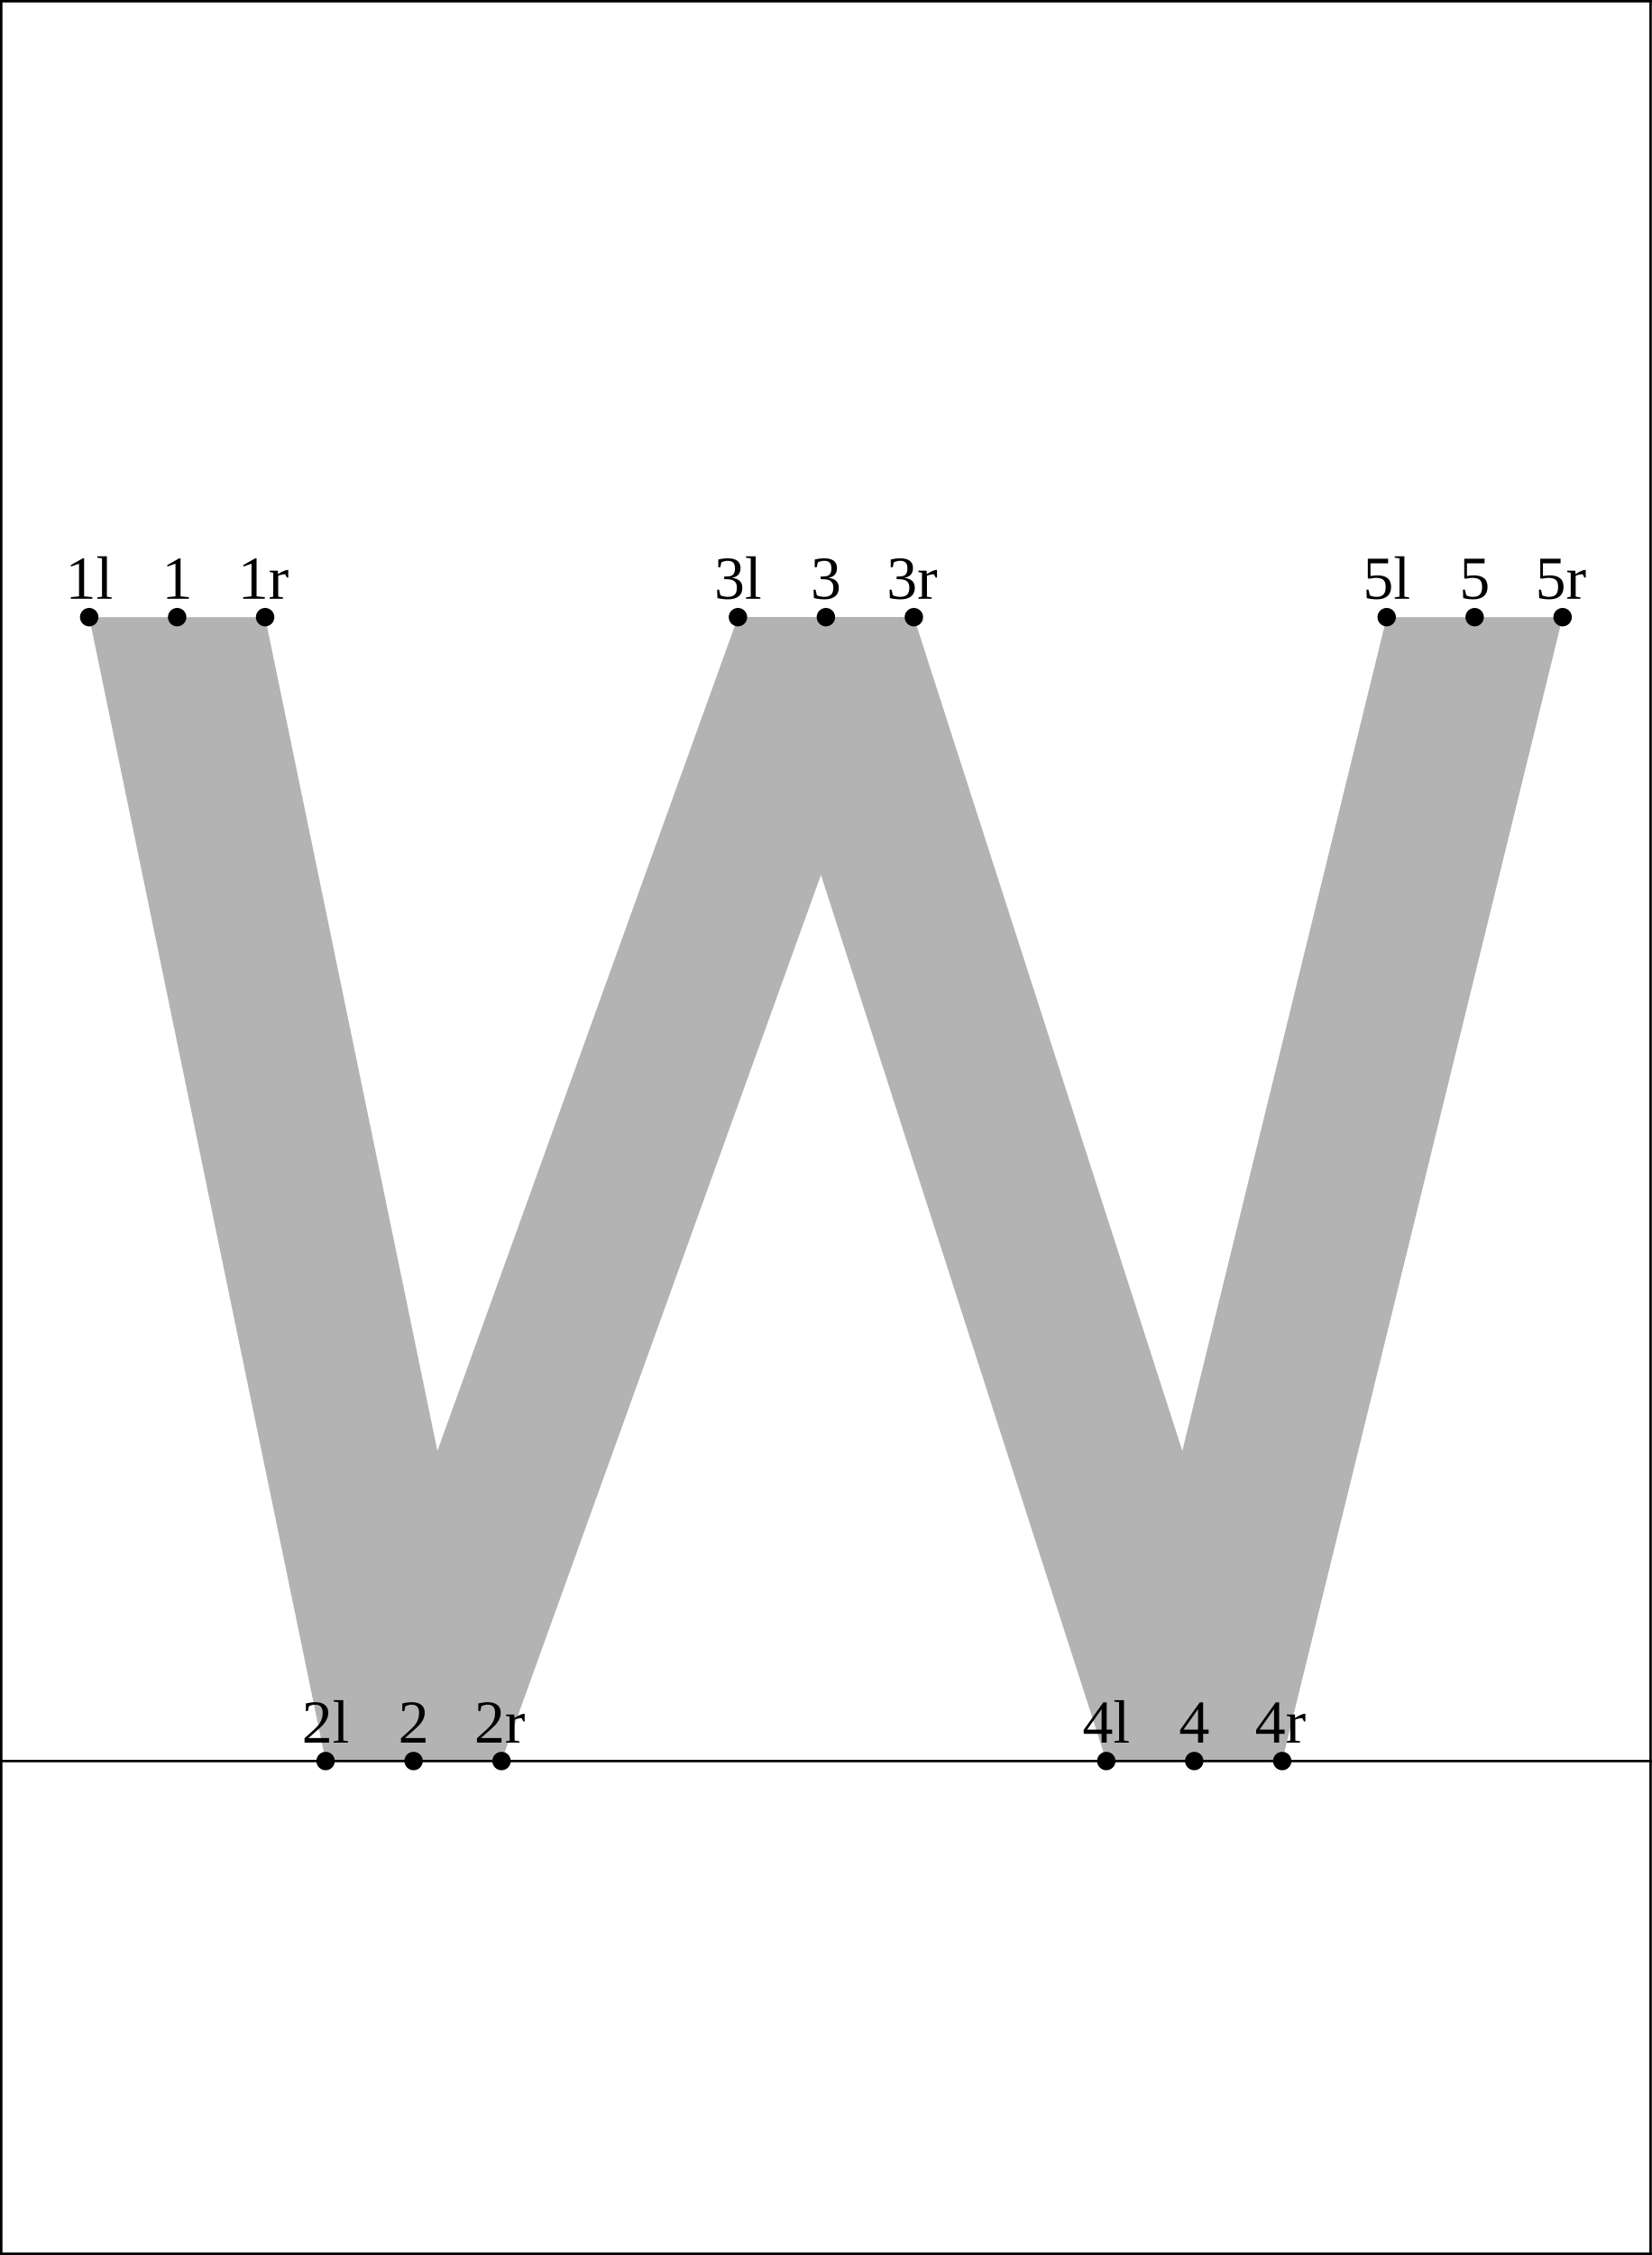
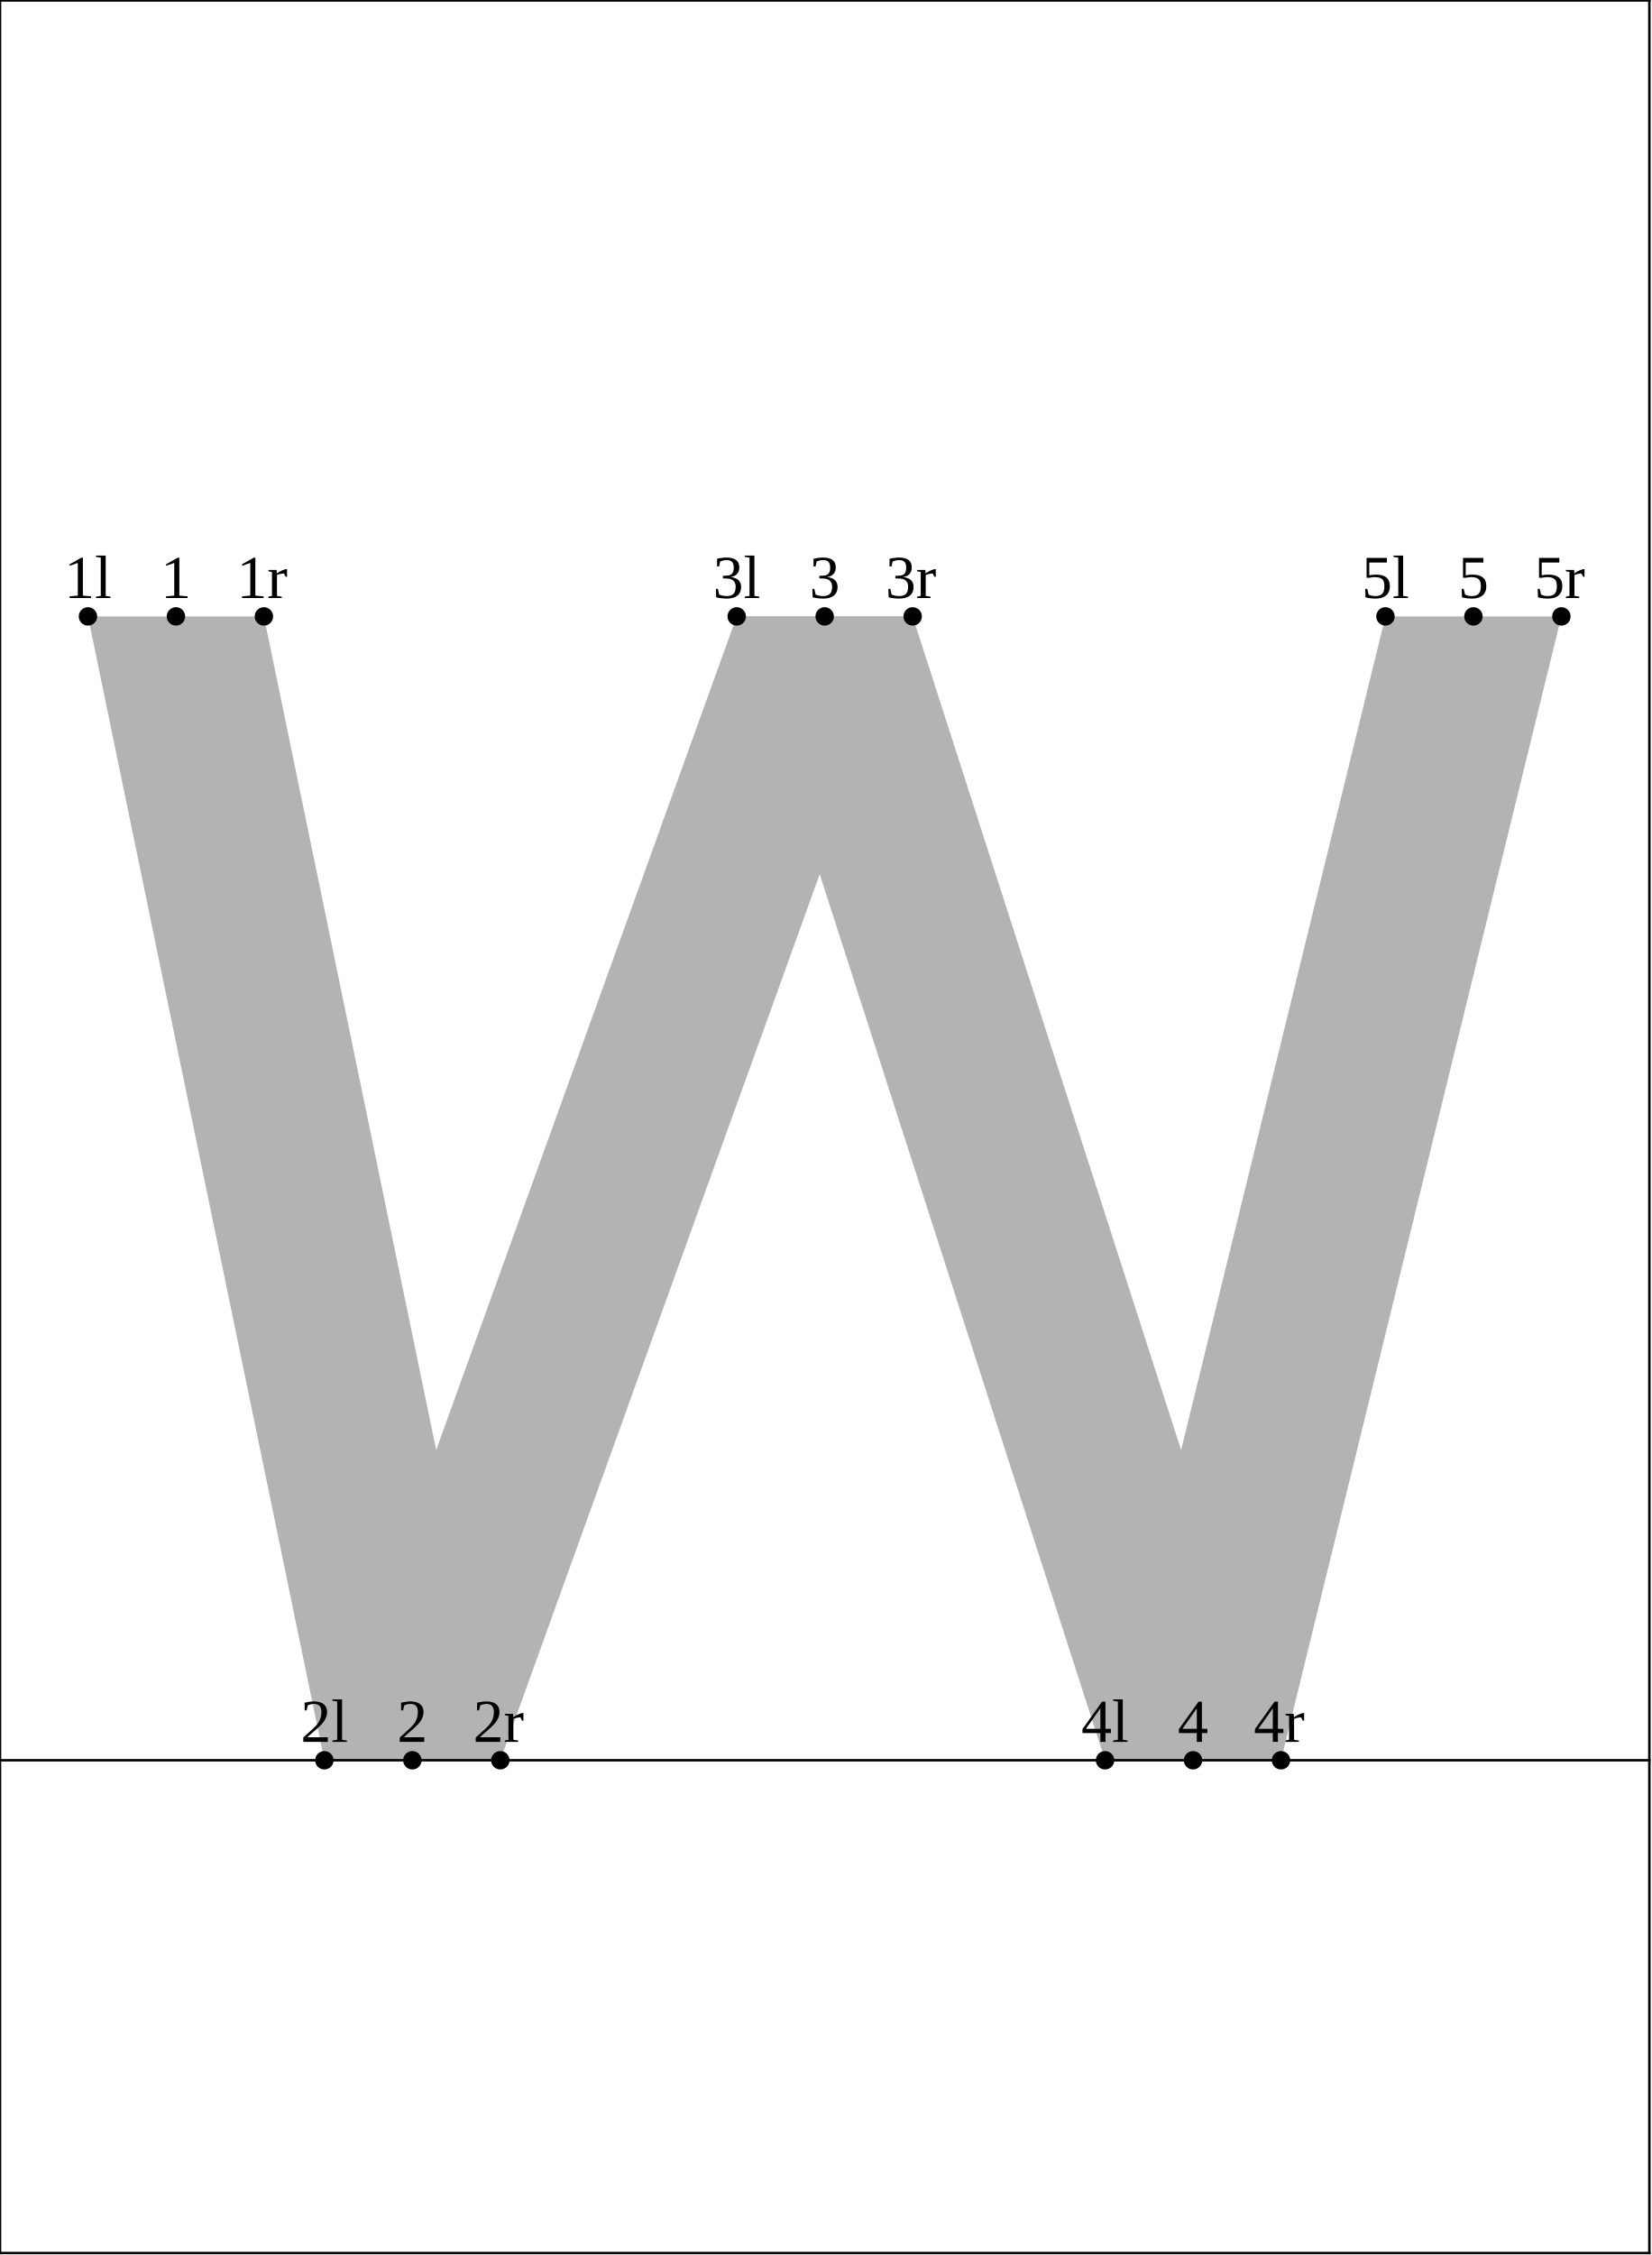
<svg xmlns="http://www.w3.org/2000/svg" version="1.1" width="269.391" height="367.662" viewBox="0 0 269.391 367.662">
-   <path d="M14.546 100.623L53.101 287.123L81.794 287.123L43.239 100.623Z" style="fill: rgb(70%,70%,70%);stroke: none;" />
-   <path d="M53.101 287.123L120.349 100.623L149.042 100.623L81.794 287.123Z" style="fill: rgb(70%,70%,70%);stroke: none;" />
-   <path d="M120.349 100.623L180.424 287.123L209.116 287.123L149.042 100.623Z" style="fill: rgb(70%,70%,70%);stroke: none;" />
-   <path d="M226.152 100.623L180.424 287.123L209.116 287.123L254.844 100.623Z" style="fill: rgb(70%,70%,70%);stroke: none;" />
-   <g transform="translate(10.67183 97.62328)" style="fill: rgb(0%,0%,0%);">
+   <path d="M14.346 100.5L52.901 287L81.594 287L43.039 100.5Z" style="fill: rgb(70%,70%,70%);stroke: none;" />
+   <path d="M52.901 287L120.149 100.5L148.842 100.5L81.594 287Z" style="fill: rgb(70%,70%,70%);stroke: none;" />
+   <path d="M120.149 100.5L180.224 287L208.916 287L148.842 100.5Z" style="fill: rgb(70%,70%,70%);stroke: none;" />
+   <path d="M225.952 100.5L180.224 287L208.916 287L254.644 100.5Z" style="fill: rgb(70%,70%,70%);stroke: none;" />
+   <g transform="translate(10.47183 97.49992)" style="fill: rgb(0%,0%,0%);">
    <text font-size="9.963">1l</text>
  </g>
-   <path d="M14.546 100.623l0 0" style="stroke:rgb(0%,0%,0%); stroke-width: 3;stroke-linecap: round;stroke-linejoin: round;stroke-miterlimit: 10;fill: none;" />
-   <g transform="translate(49.22707 284.1234)" style="fill: rgb(0%,0%,0%);">
+   <path d="M14.346 100.5l0 0" style="stroke:rgb(0%,0%,0%); stroke-width: 3;stroke-linecap: round;stroke-linejoin: round;stroke-miterlimit: 10;fill: none;" />
+   <g transform="translate(49.02707 284)" style="fill: rgb(0%,0%,0%);">
    <text font-size="9.963">2l</text>
  </g>
-   <path d="M53.101 287.123l0 0" style="stroke:rgb(0%,0%,0%); stroke-width: 3;stroke-linecap: round;stroke-linejoin: round;stroke-miterlimit: 10;fill: none;" />
-   <g transform="translate(116.4747 97.62328)" style="fill: rgb(0%,0%,0%);">
+   <path d="M52.901 287l0 0" style="stroke:rgb(0%,0%,0%); stroke-width: 3;stroke-linecap: round;stroke-linejoin: round;stroke-miterlimit: 10;fill: none;" />
+   <g transform="translate(116.2747 97.49992)" style="fill: rgb(0%,0%,0%);">
    <text font-size="9.963">3l</text>
  </g>
-   <path d="M120.349 100.623l0 0" style="stroke:rgb(0%,0%,0%); stroke-width: 3;stroke-linecap: round;stroke-linejoin: round;stroke-miterlimit: 10;fill: none;" />
-   <g transform="translate(176.5493 284.1234)" style="fill: rgb(0%,0%,0%);">
+   <path d="M120.149 100.5l0 0" style="stroke:rgb(0%,0%,0%); stroke-width: 3;stroke-linecap: round;stroke-linejoin: round;stroke-miterlimit: 10;fill: none;" />
+   <g transform="translate(176.3493 284)" style="fill: rgb(0%,0%,0%);">
    <text font-size="9.963">4l</text>
  </g>
-   <path d="M180.424 287.123l0 0" style="stroke:rgb(0%,0%,0%); stroke-width: 3;stroke-linecap: round;stroke-linejoin: round;stroke-miterlimit: 10;fill: none;" />
-   <g transform="translate(222.2776 97.62328)" style="fill: rgb(0%,0%,0%);">
+   <path d="M180.224 287l0 0" style="stroke:rgb(0%,0%,0%); stroke-width: 3;stroke-linecap: round;stroke-linejoin: round;stroke-miterlimit: 10;fill: none;" />
+   <g transform="translate(222.0776 97.49992)" style="fill: rgb(0%,0%,0%);">
    <text font-size="9.963">5l</text>
  </g>
-   <path d="M226.152 100.623l0 0" style="stroke:rgb(0%,0%,0%); stroke-width: 3;stroke-linecap: round;stroke-linejoin: round;stroke-miterlimit: 10;fill: none;" />
-   <g transform="translate(26.40176 97.62328)" style="fill: rgb(0%,0%,0%);">
+   <path d="M225.952 100.5l0 0" style="stroke:rgb(0%,0%,0%); stroke-width: 3;stroke-linecap: round;stroke-linejoin: round;stroke-miterlimit: 10;fill: none;" />
+   <g transform="translate(26.20177 97.49992)" style="fill: rgb(0%,0%,0%);">
    <text font-size="9.963">1</text>
  </g>
-   <path d="M28.892 100.623l0 0" style="stroke:rgb(0%,0%,0%); stroke-width: 3;stroke-linecap: round;stroke-linejoin: round;stroke-miterlimit: 10;fill: none;" />
-   <g transform="translate(64.95699 284.1234)" style="fill: rgb(0%,0%,0%);">
+   <path d="M28.692 100.5l0 0" style="stroke:rgb(0%,0%,0%); stroke-width: 3;stroke-linecap: round;stroke-linejoin: round;stroke-miterlimit: 10;fill: none;" />
+   <g transform="translate(64.75699 284)" style="fill: rgb(0%,0%,0%);">
    <text font-size="9.963">2</text>
  </g>
-   <path d="M67.448 287.123l0 0" style="stroke:rgb(0%,0%,0%); stroke-width: 3;stroke-linecap: round;stroke-linejoin: round;stroke-miterlimit: 10;fill: none;" />
-   <g transform="translate(132.2046 97.62328)" style="fill: rgb(0%,0%,0%);">
+   <path d="M67.248 287l0 0" style="stroke:rgb(0%,0%,0%); stroke-width: 3;stroke-linecap: round;stroke-linejoin: round;stroke-miterlimit: 10;fill: none;" />
+   <g transform="translate(132.0046 97.49992)" style="fill: rgb(0%,0%,0%);">
    <text font-size="9.963">3</text>
  </g>
-   <path d="M134.695 100.623l0 0" style="stroke:rgb(0%,0%,0%); stroke-width: 3;stroke-linecap: round;stroke-linejoin: round;stroke-miterlimit: 10;fill: none;" />
-   <g transform="translate(192.2792 284.1234)" style="fill: rgb(0%,0%,0%);">
+   <path d="M134.495 100.5l0 0" style="stroke:rgb(0%,0%,0%); stroke-width: 3;stroke-linecap: round;stroke-linejoin: round;stroke-miterlimit: 10;fill: none;" />
+   <g transform="translate(192.0792 284)" style="fill: rgb(0%,0%,0%);">
    <text font-size="9.963">4</text>
  </g>
-   <path d="M194.77 287.123l0 0" style="stroke:rgb(0%,0%,0%); stroke-width: 3;stroke-linecap: round;stroke-linejoin: round;stroke-miterlimit: 10;fill: none;" />
-   <g transform="translate(238.0075 97.62328)" style="fill: rgb(0%,0%,0%);">
+   <path d="M194.57 287l0 0" style="stroke:rgb(0%,0%,0%); stroke-width: 3;stroke-linecap: round;stroke-linejoin: round;stroke-miterlimit: 10;fill: none;" />
+   <g transform="translate(237.8075 97.49992)" style="fill: rgb(0%,0%,0%);">
    <text font-size="9.963">5</text>
  </g>
-   <path d="M240.498 100.623l0 0" style="stroke:rgb(0%,0%,0%); stroke-width: 3;stroke-linecap: round;stroke-linejoin: round;stroke-miterlimit: 10;fill: none;" />
-   <g transform="translate(38.79695 97.62328)" style="fill: rgb(0%,0%,0%);">
+   <path d="M240.298 100.5l0 0" style="stroke:rgb(0%,0%,0%); stroke-width: 3;stroke-linecap: round;stroke-linejoin: round;stroke-miterlimit: 10;fill: none;" />
+   <g transform="translate(38.59695 97.49992)" style="fill: rgb(0%,0%,0%);">
    <text font-size="9.963">1r</text>
  </g>
-   <path d="M43.239 100.623l0 0" style="stroke:rgb(0%,0%,0%); stroke-width: 3;stroke-linecap: round;stroke-linejoin: round;stroke-miterlimit: 10;fill: none;" />
-   <g transform="translate(77.35217 284.1234)" style="fill: rgb(0%,0%,0%);">
+   <path d="M43.039 100.5l0 0" style="stroke:rgb(0%,0%,0%); stroke-width: 3;stroke-linecap: round;stroke-linejoin: round;stroke-miterlimit: 10;fill: none;" />
+   <g transform="translate(77.15218 284)" style="fill: rgb(0%,0%,0%);">
    <text font-size="9.963">2r</text>
  </g>
-   <path d="M81.794 287.123l0 0" style="stroke:rgb(0%,0%,0%); stroke-width: 3;stroke-linecap: round;stroke-linejoin: round;stroke-miterlimit: 10;fill: none;" />
-   <g transform="translate(144.5998 97.62328)" style="fill: rgb(0%,0%,0%);">
+   <path d="M81.594 287l0 0" style="stroke:rgb(0%,0%,0%); stroke-width: 3;stroke-linecap: round;stroke-linejoin: round;stroke-miterlimit: 10;fill: none;" />
+   <g transform="translate(144.3998 97.49992)" style="fill: rgb(0%,0%,0%);">
    <text font-size="9.963">3r</text>
  </g>
-   <path d="M149.042 100.623l0 0" style="stroke:rgb(0%,0%,0%); stroke-width: 3;stroke-linecap: round;stroke-linejoin: round;stroke-miterlimit: 10;fill: none;" />
-   <g transform="translate(204.6744 284.1234)" style="fill: rgb(0%,0%,0%);">
+   <path d="M148.842 100.5l0 0" style="stroke:rgb(0%,0%,0%); stroke-width: 3;stroke-linecap: round;stroke-linejoin: round;stroke-miterlimit: 10;fill: none;" />
+   <g transform="translate(204.4744 284)" style="fill: rgb(0%,0%,0%);">
    <text font-size="9.963">4r</text>
  </g>
-   <path d="M209.116 287.123l0 0" style="stroke:rgb(0%,0%,0%); stroke-width: 3;stroke-linecap: round;stroke-linejoin: round;stroke-miterlimit: 10;fill: none;" />
-   <g transform="translate(250.4027 97.62328)" style="fill: rgb(0%,0%,0%);">
+   <path d="M208.916 287l0 0" style="stroke:rgb(0%,0%,0%); stroke-width: 3;stroke-linecap: round;stroke-linejoin: round;stroke-miterlimit: 10;fill: none;" />
+   <g transform="translate(250.2027 97.49992)" style="fill: rgb(0%,0%,0%);">
    <text font-size="9.963">5r</text>
  </g>
-   <path d="M254.844 100.623l0 0" style="stroke:rgb(0%,0%,0%); stroke-width: 3;stroke-linecap: round;stroke-linejoin: round;stroke-miterlimit: 10;fill: none;" />
-   <path d="M0.2 287.123L269.191 287.123" style="stroke:rgb(0%,0%,0%); stroke-width: 0.4;stroke-linecap: square;stroke-linejoin: round;stroke-miterlimit: 10;fill: none;" />
-   <path d="M0.2 0.2L269.191 0.2" style="stroke:rgb(0%,0%,0%); stroke-width: 0.4;stroke-linecap: square;stroke-linejoin: round;stroke-miterlimit: 10;fill: none;" />
-   <path d="M0.2 367.462L269.191 367.462" style="stroke:rgb(0%,0%,0%); stroke-width: 0.4;stroke-linecap: square;stroke-linejoin: round;stroke-miterlimit: 10;fill: none;" />
-   <path d="M0.2 367.462L0.2 0.2" style="stroke:rgb(0%,0%,0%); stroke-width: 0.4;stroke-linecap: square;stroke-linejoin: round;stroke-miterlimit: 10;fill: none;" />
-   <path d="M269.191 367.462L269.191 0.2" style="stroke:rgb(0%,0%,0%); stroke-width: 0.4;stroke-linecap: square;stroke-linejoin: round;stroke-miterlimit: 10;fill: none;" />
+   <path d="M254.644 100.5l0 0" style="stroke:rgb(0%,0%,0%); stroke-width: 3;stroke-linecap: round;stroke-linejoin: round;stroke-miterlimit: 10;fill: none;" />
+   <path d="M0 287L268.991 287" style="stroke:rgb(0%,0%,0%); stroke-width: 0.4;stroke-linecap: square;stroke-linejoin: round;stroke-miterlimit: 10;fill: none;" />
+   <path d="M0 0.077L268.991 0.077" style="stroke:rgb(0%,0%,0%); stroke-width: 0.4;stroke-linecap: square;stroke-linejoin: round;stroke-miterlimit: 10;fill: none;" />
+   <path d="M0 367.339L268.991 367.339" style="stroke:rgb(0%,0%,0%); stroke-width: 0.4;stroke-linecap: square;stroke-linejoin: round;stroke-miterlimit: 10;fill: none;" />
+   <path d="M0 367.339L0 0.077" style="stroke:rgb(0%,0%,0%); stroke-width: 0.4;stroke-linecap: square;stroke-linejoin: round;stroke-miterlimit: 10;fill: none;" />
+   <path d="M268.991 367.339L268.991 0.077" style="stroke:rgb(0%,0%,0%); stroke-width: 0.4;stroke-linecap: square;stroke-linejoin: round;stroke-miterlimit: 10;fill: none;" />
</svg>
